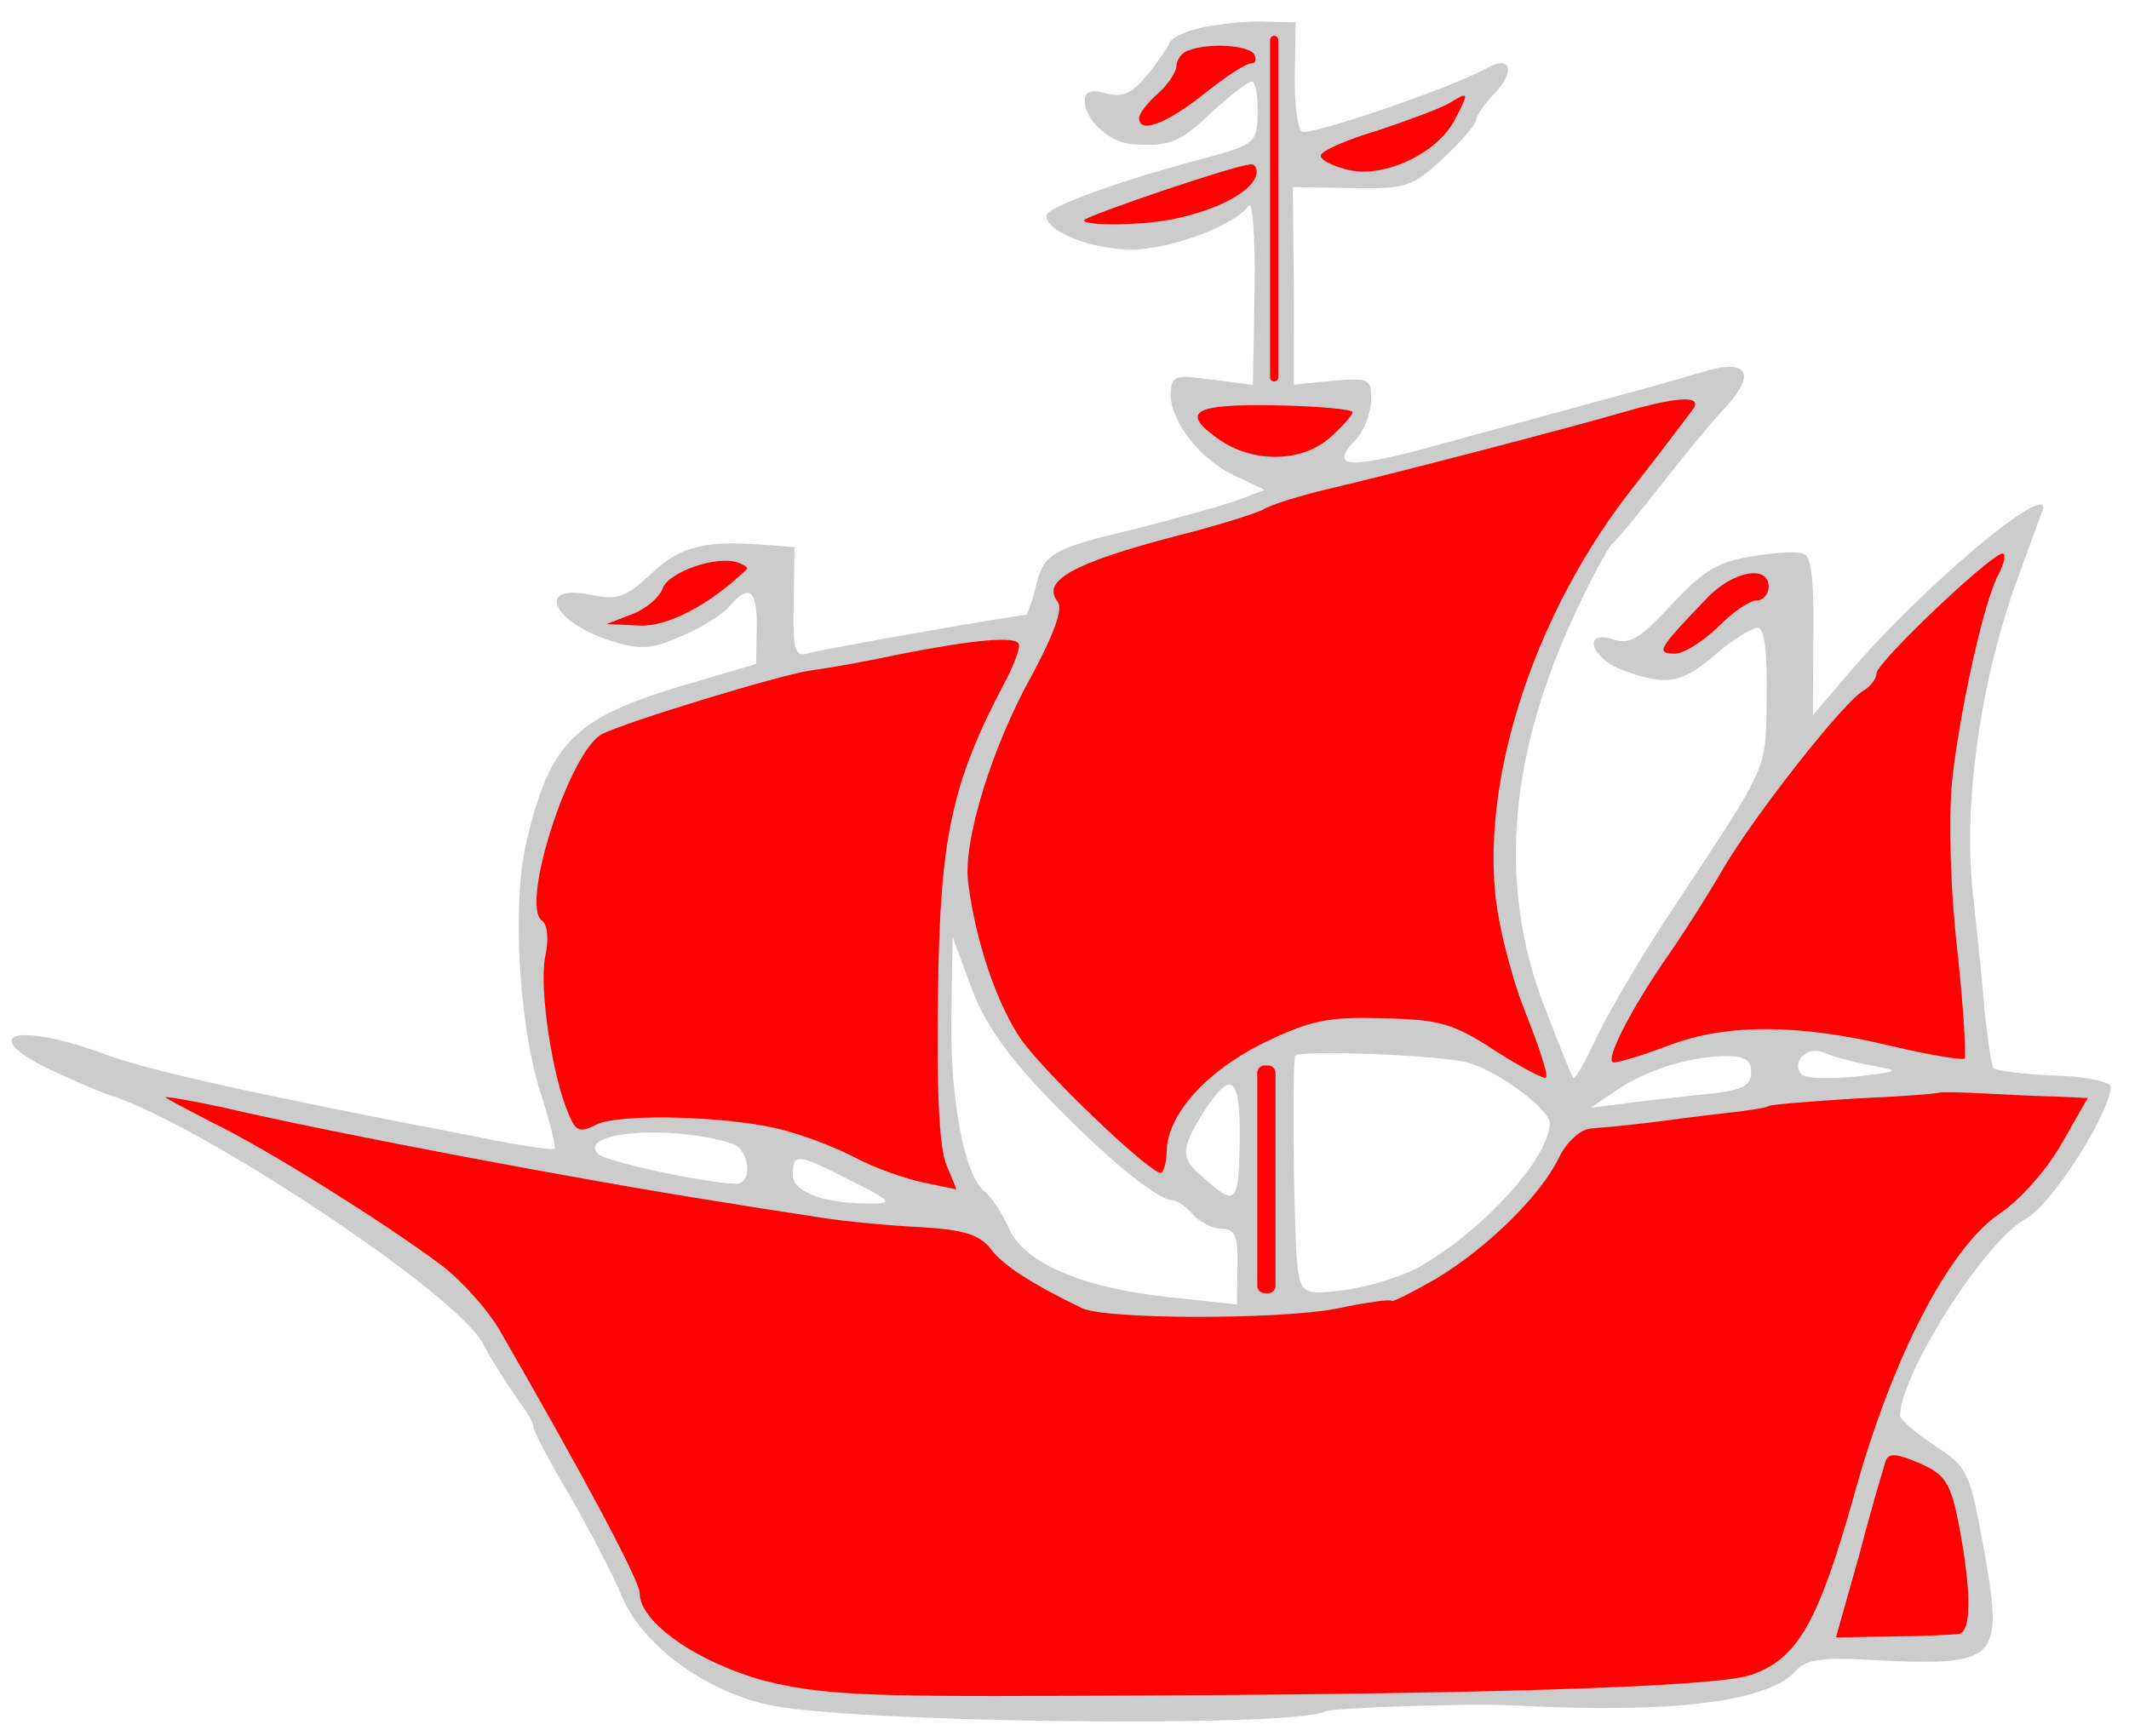
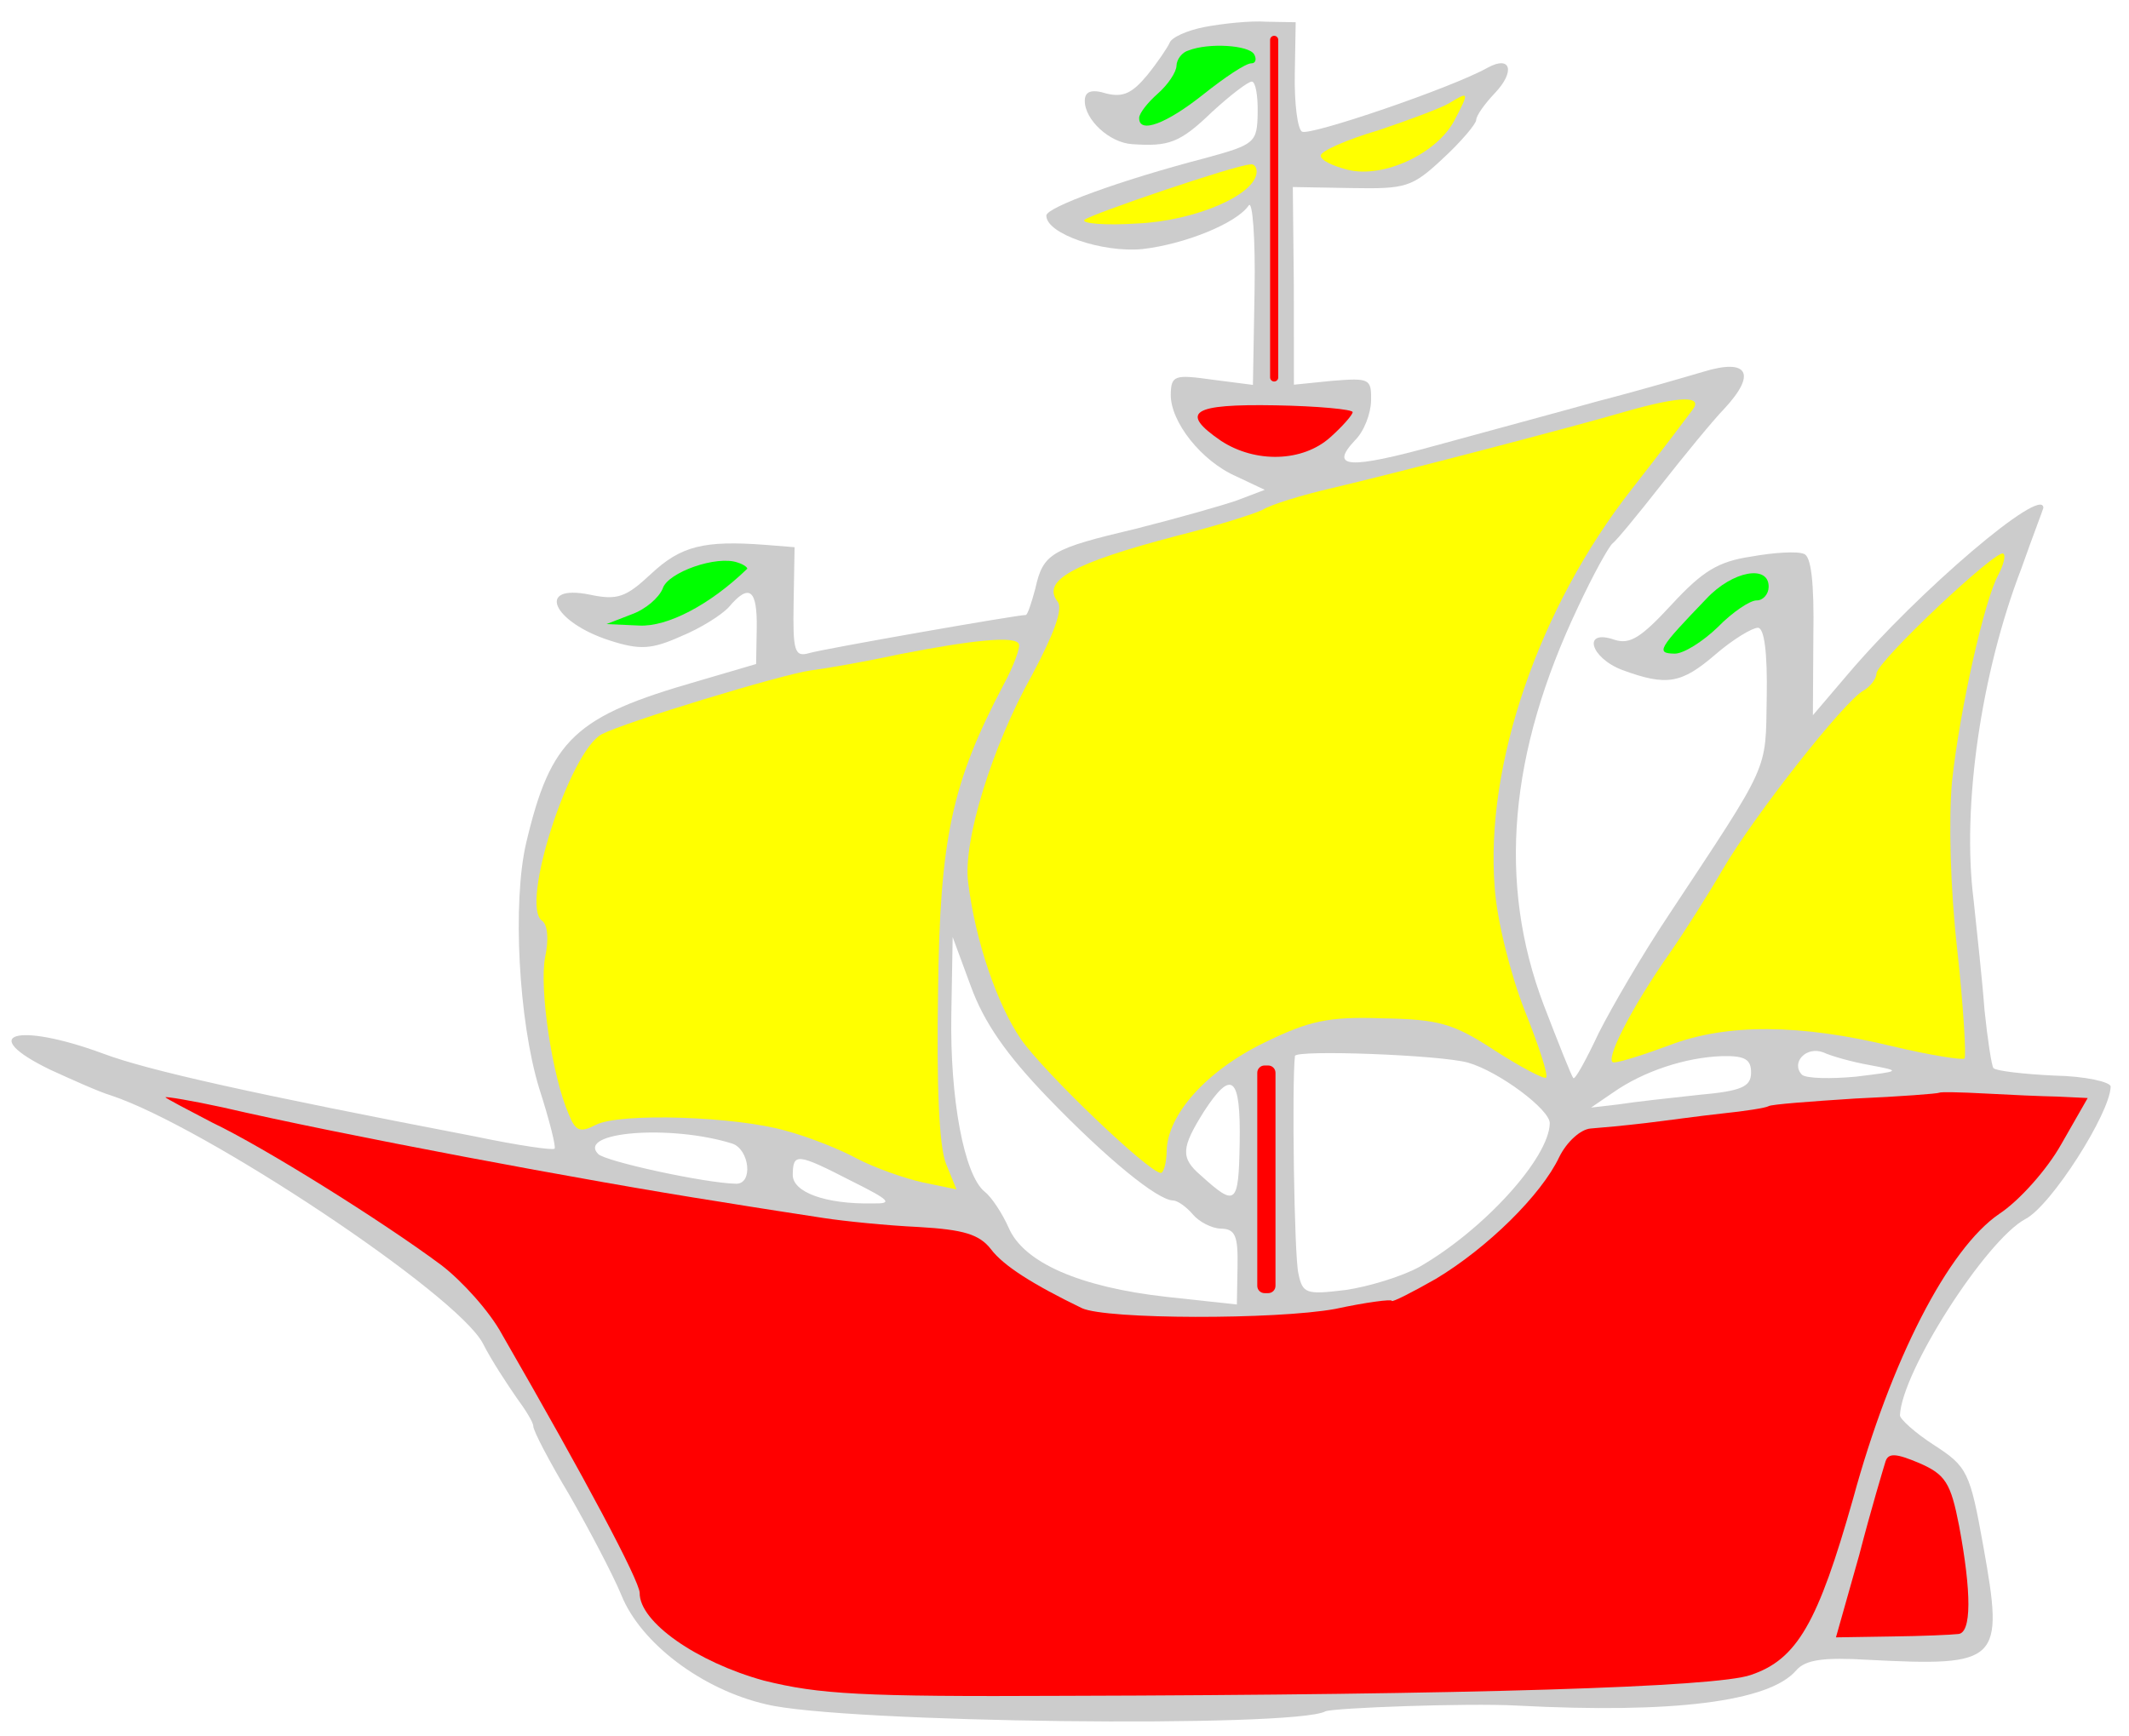
- <svg xmlns="http://www.w3.org/2000/svg" version="1.1" viewBox="36 63 292.5 238.5" width="292.5" height="238.5">
-   <defs>
+ <svg xmlns="http://www.w3.org/2000/svg" id="svg2784" height="238.5" width="292.5" viewBox="36 63 292.5 238.5" version="1.1">
+   <defs id="defs2731">
    <clipPath id="artboard_clip_path">
-       <path d="M 36 63 L 328.5 63 L 328.5 301.5 L 36 301.5 Z" />
+       <path id="path2728" d="M 36 63 L 328.5 63 L 328.5 301.5 L 36 301.5 Z" />
    </clipPath>
  </defs>
-   <g id="Caravel_with_Sails_Set_(1)" fill-opacity="1" stroke-dasharray="none" stroke="none" stroke-opacity="1" fill="#ffff00">
+   <g fill="#ffff00" stroke-opacity="1" stroke="none" stroke-dasharray="none" fill-opacity="1" id="Caravel_with_Sails_Set_(1)">
    <g id="Caravel_with_Sails_Set_(1): Layer 2">
      <g id="Group_3">
        <g id="Graphic_17">
-           <path d="M 201.486 66.713 C 199.1 67.172 196.955 68.136 196.692 68.882 C 196.43 69.503 195.017 71.606 193.61 73.334 C 191.564 75.802 190.302 76.405 188.059 75.865 C 185.943 75.203 185.06 75.563 185.038 76.814 C 184.993 79.442 188.441 82.631 191.567 82.811 C 196.568 83.148 198.078 82.674 202.534 78.371 C 205.078 76.037 207.488 74.202 207.988 74.211 C 208.489 74.22 208.831 76.103 208.79 78.48 C 208.718 82.609 208.463 82.855 201.546 84.737 C 189.853 87.787 179.776 91.491 179.756 92.617 C 179.713 95.12 187.426 97.757 192.943 97.228 C 198.711 96.578 205.896 93.699 207.566 91.225 C 208.08 90.483 208.488 95.747 208.364 102.879 L 208.137 115.892 L 202.517 115.168 C 197.398 114.453 196.895 114.569 196.85 117.197 C 196.784 120.95 201.069 126.407 205.914 128.494 L 209.762 130.313 L 205.983 131.749 C 203.968 132.465 197.679 134.233 192.147 135.638 C 180.333 138.436 179.321 139.044 178.235 143.906 C 177.7 145.899 177.171 147.517 176.921 147.513 C 175.794 147.493 149.179 152.16 147.166 152.751 C 145.153 153.342 144.918 152.461 145.034 145.83 L 145.167 138.197 L 141.168 137.877 C 132.668 137.228 129.525 138.05 125.453 141.859 C 122.018 145.053 120.883 145.534 117.018 144.715 C 109.534 143.208 111.945 148.507 119.786 151.021 C 123.894 152.345 125.522 152.248 129.559 150.441 C 132.206 149.361 135.117 147.534 136.137 146.426 C 138.949 143.095 140.06 143.991 139.966 149.371 L 139.881 154.251 L 131.829 156.614 C 114.973 161.451 111.666 164.522 108.286 178.857 C 106.393 186.959 107.235 203.244 110.076 212.556 C 111.501 216.961 112.437 220.732 112.184 220.853 C 111.93 221.099 107.061 220.388 101.2 219.16 C 71.137 213.378 56.3 210.115 50.083 207.754 C 38.269 203.417 32.733 205.073 42.91 210.007 C 45.766 211.308 49.491 213 51.234 213.531 C 64.052 217.76 98.695 240.769 102.331 247.591 C 103.54 249.99 105.736 253.282 106.956 255.056 C 108.179 256.704 109.275 258.476 109.266 258.976 C 109.255 259.602 111.435 263.77 114.232 268.45 C 116.904 273.127 120.175 279.317 121.376 282.217 C 124.015 288.771 132.414 295.176 141.265 297.208 C 151.609 299.766 213.926 300.479 218.097 298.173 C 219.232 297.693 237.642 297.013 244.394 297.381 C 265.902 298.507 279.073 296.86 282.778 292.544 C 284.055 291.064 286.564 290.733 292.566 291.088 C 310.822 292.032 311.334 291.415 308.483 275.47 C 306.658 265.3 306.296 264.543 301.717 261.584 C 299.117 259.912 297.023 257.998 297.032 257.498 C 297.262 251.494 308.842 233.423 314.274 230.514 C 317.811 228.698 325.918 215.948 325.981 212.319 C 325.992 211.694 322.502 210.882 318.248 210.808 C 313.996 210.608 310.249 210.167 309.88 209.785 C 309.634 209.531 309.072 205.891 308.644 201.754 C 308.34 197.618 307.582 190.846 307.154 186.708 C 305.502 173.788 308.2 155.437 313.707 141.139 C 315.287 136.661 316.729 132.932 316.731 132.806 C 316.788 129.553 299.509 144.271 289.797 155.741 L 285.069 161.291 L 285.134 150.403 C 285.262 143.021 284.825 139.384 283.829 139.116 C 282.959 138.725 279.702 138.919 276.563 139.49 C 272.045 140.162 269.894 141.501 265.684 146.059 C 261.475 150.616 259.956 151.591 257.84 150.928 C 253.361 149.348 254.418 153.371 258.894 155.077 C 264.987 157.311 266.996 156.97 271.697 152.922 C 274.112 150.837 276.768 149.256 277.519 149.269 C 278.394 149.284 278.836 152.671 278.729 158.802 C 278.548 169.187 279.329 167.449 265.188 188.855 C 261.718 194.051 257.46 201.361 255.645 204.959 C 253.955 208.559 252.403 211.411 252.157 211.156 C 251.911 210.901 250.113 206.364 248.078 201.072 C 241.737 184.315 243.3 166.444 252.786 146.459 C 254.867 141.99 257.064 138.023 257.571 137.656 C 258.078 137.29 261.019 133.711 264.219 129.637 C 267.419 125.563 271.256 120.873 272.913 119.15 C 277.377 114.347 276.163 112.198 269.997 114.093 C 267.984 114.683 261.568 116.574 255.659 118.098 C 249.748 119.747 239.688 122.45 233.274 124.216 C 221.326 127.511 218.576 127.338 222.147 123.521 C 223.42 122.291 224.339 119.804 224.37 118.052 C 224.422 115.05 224.174 114.92 219.035 115.331 L 213.769 115.865 L 213.757 102.222 L 213.618 88.702 L 221.751 88.844 C 229.133 88.973 230.013 88.738 234.212 84.806 C 236.756 82.473 238.802 80.005 238.81 79.505 C 238.821 78.879 239.976 77.272 241.378 75.795 C 244.183 72.84 243.597 70.577 240.438 72.274 C 235.508 75.067 215.867 81.733 214.877 81.09 C 214.258 80.703 213.819 77.191 213.889 73.187 L 214.013 66.055 L 210.009 65.986 C 207.759 65.821 203.872 66.254 201.486 66.713 Z M 180.017 213.902 L 180.017 213.902 C 188.131 222.304 195.042 227.932 197.169 227.969 C 197.795 227.98 199.03 228.877 199.889 229.894 C 200.747 230.91 202.484 231.816 203.735 231.838 C 205.737 231.873 206.095 232.881 206.023 237.01 L 205.931 242.265 L 196.312 241.221 C 184.32 239.885 176.619 236.497 174.575 231.705 C 173.732 229.813 172.27 227.534 171.282 226.766 C 168.443 224.464 166.5 213.916 166.701 202.405 L 166.886 191.77 L 169.396 198.572 C 171.188 203.485 174.239 207.918 180.017 213.902 Z M 292.866 209.363 L 292.866 209.363 C 297.232 210.19 297.232 210.19 290.96 210.957 C 287.576 211.274 284.197 211.215 283.58 210.703 C 281.982 209.048 284.151 206.708 286.513 207.625 C 287.63 208.145 290.495 208.946 292.866 209.363 Z M 237.676 209.026 L 237.676 209.026 C 241.91 210.226 248.953 215.481 248.92 217.357 C 248.837 222.112 239.904 231.969 231.054 237.071 C 228.652 238.406 223.997 239.827 220.86 240.273 C 215.466 240.929 214.968 240.796 214.391 238.032 C 213.804 235.769 213.473 211.732 213.912 208.11 C 214.052 207.237 233.815 207.957 237.676 209.026 Z M 276.576 210.456 L 276.576 210.456 C 276.543 212.333 275.281 212.936 269.389 213.459 C 265.377 213.89 260.486 214.43 258.352 214.769 L 254.59 215.204 L 257.63 213.129 C 261.811 210.198 267.602 208.297 272.611 208.134 C 275.741 208.063 276.609 208.579 276.576 210.456 Z M 206.317 220.118 L 206.317 220.118 C 206.169 228.627 205.789 228.87 200.984 224.531 C 198.147 222.103 198.297 220.729 201.387 215.777 C 205.245 209.836 206.479 210.859 206.317 220.118 Z M 136.603 220.153 L 136.603 220.153 C 138.967 220.945 139.51 225.711 137.132 225.669 C 132.878 225.595 119.163 222.602 118.179 221.584 C 115.229 218.528 128.138 217.502 136.603 220.153 Z M 153.034 225.321 L 153.034 225.321 C 158.245 227.915 158.737 228.424 155.984 228.376 C 149.348 228.511 144.872 226.806 144.914 224.428 C 144.966 221.425 145.467 221.434 153.034 225.321 Z" fill="#cccccc" />
-         </g>
-         <g id="Graphic_16">
-           <path d="M 208.304 70.462 C 208.668 71.094 208.532 71.717 207.907 71.706 C 207.156 71.693 204.243 73.645 201.324 75.972 C 196.247 80.014 192.467 81.449 192.506 79.197 C 192.517 78.572 193.67 77.09 195.068 75.863 C 196.466 74.635 197.623 72.903 197.638 72.028 C 197.653 71.152 198.421 70.164 199.302 69.929 C 202.074 68.851 207.575 69.197 208.304 70.462 Z" fill="#ff0000" />
-         </g>
-         <g id="Graphic_15">
-           <path d="M 235.805 79.578 C 233.347 84.166 226.029 87.542 221.169 86.331 C 219.05 85.793 217.437 85.014 217.448 84.389 C 217.459 83.763 220.991 82.198 225.394 80.898 C 229.674 79.471 234.084 77.795 235.096 77.187 C 237.879 75.484 237.877 75.609 235.805 79.578 Z" fill="#ff0000" />
-         </g>
-         <g id="Graphic_14">
-           <path d="M 208.648 86.613 C 208.593 89.741 200.27 93.351 192.253 93.711 C 187.742 94.008 184.493 93.701 185.003 93.209 C 185.766 92.472 205.66 85.685 207.789 85.597 C 208.292 85.481 208.659 85.988 208.648 86.613 Z" fill="#ff0000" />
-         </g>
-         <g id="Graphic_13">
-           <path d="M 268.529 119.324 C 267.888 120.189 264.172 125.13 260.204 130.193 C 247.404 146.49 240.017 168.139 241.351 184.934 C 241.647 189.445 243.52 196.862 245.437 201.777 C 247.356 206.566 248.783 210.847 248.404 211.09 C 248.149 211.336 244.924 209.653 241.335 207.337 C 235.643 203.608 233.65 203.073 225.892 202.938 C 218.512 202.684 215.874 203.263 209.688 206.284 C 201.735 210.151 196.373 216.19 196.286 221.195 C 196.257 222.821 195.858 224.191 195.483 224.185 C 193.856 224.156 179.576 210.515 176.278 205.826 C 172.983 201.013 170.006 192.325 169.019 184.297 C 168.242 178.651 172.352 165.456 177.777 155.788 C 180.754 150.208 182.066 146.727 181.333 145.713 C 179.006 142.793 183.428 140.367 197.762 136.612 C 202.916 135.326 208.202 133.666 209.464 133.062 C 210.603 132.331 214.881 131.029 218.903 130.098 C 227.826 128 251.715 121.784 259.389 119.54 C 266.81 117.416 270.066 117.348 268.529 119.324 Z" fill="#ff0000" />
+           <path id="path2739" fill="#cccccc" d="M 201.486 66.713 C 199.1 67.172 196.955 68.136 196.692 68.882 C 196.43 69.503 195.017 71.606 193.61 73.334 C 191.564 75.802 190.302 76.405 188.059 75.865 C 185.943 75.203 185.06 75.563 185.038 76.814 C 184.993 79.442 188.441 82.631 191.567 82.811 C 196.568 83.148 198.078 82.674 202.534 78.371 C 205.078 76.037 207.488 74.202 207.988 74.211 C 208.489 74.22 208.831 76.103 208.79 78.48 C 208.718 82.609 208.463 82.855 201.546 84.737 C 189.853 87.787 179.776 91.491 179.756 92.617 C 179.713 95.12 187.426 97.757 192.943 97.228 C 198.711 96.578 205.896 93.699 207.566 91.225 C 208.08 90.483 208.488 95.747 208.364 102.879 L 208.137 115.892 L 202.517 115.168 C 197.398 114.453 196.895 114.569 196.85 117.197 C 196.784 120.95 201.069 126.407 205.914 128.494 L 209.762 130.313 L 205.983 131.749 C 203.968 132.465 197.679 134.233 192.147 135.638 C 180.333 138.436 179.321 139.044 178.235 143.906 C 177.7 145.899 177.171 147.517 176.921 147.513 C 175.794 147.493 149.179 152.16 147.166 152.751 C 145.153 153.342 144.918 152.461 145.034 145.83 L 145.167 138.197 L 141.168 137.877 C 132.668 137.228 129.525 138.05 125.453 141.859 C 122.018 145.053 120.883 145.534 117.018 144.715 C 109.534 143.208 111.945 148.507 119.786 151.021 C 123.894 152.345 125.522 152.248 129.559 150.441 C 132.206 149.361 135.117 147.534 136.137 146.426 C 138.949 143.095 140.06 143.991 139.966 149.371 L 139.881 154.251 L 131.829 156.614 C 114.973 161.451 111.666 164.522 108.286 178.857 C 106.393 186.959 107.235 203.244 110.076 212.556 C 111.501 216.961 112.437 220.732 112.184 220.853 C 111.93 221.099 107.061 220.388 101.2 219.16 C 71.137 213.378 56.3 210.115 50.083 207.754 C 38.269 203.417 32.733 205.073 42.91 210.007 C 45.766 211.308 49.491 213 51.234 213.531 C 64.052 217.76 98.695 240.769 102.331 247.591 C 103.54 249.99 105.736 253.282 106.956 255.056 C 108.179 256.704 109.275 258.476 109.266 258.976 C 109.255 259.602 111.435 263.77 114.232 268.45 C 116.904 273.127 120.175 279.317 121.376 282.217 C 124.015 288.771 132.414 295.176 141.265 297.208 C 151.609 299.766 213.926 300.479 218.097 298.173 C 219.232 297.693 237.642 297.013 244.394 297.381 C 265.902 298.507 279.073 296.86 282.778 292.544 C 284.055 291.064 286.564 290.733 292.566 291.088 C 310.822 292.032 311.334 291.415 308.483 275.47 C 306.658 265.3 306.296 264.543 301.717 261.584 C 299.117 259.912 297.023 257.998 297.032 257.498 C 297.262 251.494 308.842 233.423 314.274 230.514 C 317.811 228.698 325.918 215.948 325.981 212.319 C 325.992 211.694 322.502 210.882 318.248 210.808 C 313.996 210.608 310.249 210.167 309.88 209.785 C 309.634 209.531 309.072 205.891 308.644 201.754 C 308.34 197.618 307.582 190.846 307.154 186.708 C 305.502 173.788 308.2 155.437 313.707 141.139 C 315.287 136.661 316.729 132.932 316.731 132.806 C 316.788 129.553 299.509 144.271 289.797 155.741 L 285.069 161.291 L 285.134 150.403 C 285.262 143.021 284.825 139.384 283.829 139.116 C 282.959 138.725 279.702 138.919 276.563 139.49 C 272.045 140.162 269.894 141.501 265.684 146.059 C 261.475 150.616 259.956 151.591 257.84 150.928 C 253.361 149.348 254.418 153.371 258.894 155.077 C 264.987 157.311 266.996 156.97 271.697 152.922 C 274.112 150.837 276.768 149.256 277.519 149.269 C 278.394 149.284 278.836 152.671 278.729 158.802 C 278.548 169.187 279.329 167.449 265.188 188.855 C 261.718 194.051 257.46 201.361 255.645 204.959 C 253.955 208.559 252.403 211.411 252.157 211.156 C 251.911 210.901 250.113 206.364 248.078 201.072 C 241.737 184.315 243.3 166.444 252.786 146.459 C 254.867 141.99 257.064 138.023 257.571 137.656 C 258.078 137.29 261.019 133.711 264.219 129.637 C 267.419 125.563 271.256 120.873 272.913 119.15 C 277.377 114.347 276.163 112.198 269.997 114.093 C 267.984 114.683 261.568 116.574 255.659 118.098 C 249.748 119.747 239.688 122.45 233.274 124.216 C 221.326 127.511 218.576 127.338 222.147 123.521 C 223.42 122.291 224.339 119.804 224.37 118.052 C 224.422 115.05 224.174 114.92 219.035 115.331 L 213.769 115.865 L 213.757 102.222 L 213.618 88.702 L 221.751 88.844 C 229.133 88.973 230.013 88.738 234.212 84.806 C 236.756 82.473 238.802 80.005 238.81 79.505 C 238.821 78.879 239.976 77.272 241.378 75.795 C 244.183 72.84 243.597 70.577 240.438 72.274 C 235.508 75.067 215.867 81.733 214.877 81.09 C 214.258 80.703 213.819 77.191 213.889 73.187 L 214.013 66.055 L 210.009 65.986 C 207.759 65.821 203.872 66.254 201.486 66.713 Z M 180.017 213.902 L 180.017 213.902 C 188.131 222.304 195.042 227.932 197.169 227.969 C 197.795 227.98 199.03 228.877 199.889 229.894 C 200.747 230.91 202.484 231.816 203.735 231.838 C 205.737 231.873 206.095 232.881 206.023 237.01 L 205.931 242.265 L 196.312 241.221 C 184.32 239.885 176.619 236.497 174.575 231.705 C 173.732 229.813 172.27 227.534 171.282 226.766 C 168.443 224.464 166.5 213.916 166.701 202.405 L 166.886 191.77 L 169.396 198.572 C 171.188 203.485 174.239 207.918 180.017 213.902 Z M 292.866 209.363 L 292.866 209.363 C 297.232 210.19 297.232 210.19 290.96 210.957 C 287.576 211.274 284.197 211.215 283.58 210.703 C 281.982 209.048 284.151 206.708 286.513 207.625 C 287.63 208.145 290.495 208.946 292.866 209.363 Z M 237.676 209.026 L 237.676 209.026 C 241.91 210.226 248.953 215.481 248.92 217.357 C 248.837 222.112 239.904 231.969 231.054 237.071 C 228.652 238.406 223.997 239.827 220.86 240.273 C 215.466 240.929 214.968 240.796 214.391 238.032 C 213.804 235.769 213.473 211.732 213.912 208.11 C 214.052 207.237 233.815 207.957 237.676 209.026 Z M 276.576 210.456 L 276.576 210.456 C 276.543 212.333 275.281 212.936 269.389 213.459 C 265.377 213.89 260.486 214.43 258.352 214.769 L 254.59 215.204 L 257.63 213.129 C 261.811 210.198 267.602 208.297 272.611 208.134 C 275.741 208.063 276.609 208.579 276.576 210.456 Z M 206.317 220.118 L 206.317 220.118 C 206.169 228.627 205.789 228.87 200.984 224.531 C 198.147 222.103 198.297 220.729 201.387 215.777 C 205.245 209.836 206.479 210.859 206.317 220.118 Z M 136.603 220.153 L 136.603 220.153 C 138.967 220.945 139.51 225.711 137.132 225.669 C 132.878 225.595 119.163 222.602 118.179 221.584 C 115.229 218.528 128.138 217.502 136.603 220.153 Z M 153.034 225.321 L 153.034 225.321 C 158.245 227.915 158.737 228.424 155.984 228.376 C 149.348 228.511 144.872 226.806 144.914 224.428 C 144.966 221.425 145.467 221.434 153.034 225.321 Z" />
        </g>
        <g id="Graphic_12">
-           <path d="M 221.839 119.635 C 221.832 120.011 220.428 121.613 218.775 123.086 C 214.96 126.524 208.449 126.661 203.747 123.575 C 197.934 119.594 199.831 118.5 211.217 118.699 C 217.097 118.802 221.846 119.26 221.839 119.635 Z" fill="#ff0000" />
+           <path id="path2754" fill="#ff0000" d="M 221.839 119.635 C 221.832 120.011 220.428 121.613 218.775 123.086 C 214.96 126.524 208.449 126.661 203.747 123.575 C 197.934 119.594 199.831 118.5 211.217 118.699 C 217.097 118.802 221.846 119.26 221.839 119.635 Z" />
        </g>
-         <g id="Graphic_11">
-           <path d="M 310.563 141.961 C 308.625 145.431 305.231 160.642 304.185 170.386 C 303.72 175.509 303.929 185.025 304.907 193.553 C 305.77 201.453 306.153 208.218 305.898 208.464 C 305.643 208.71 301.15 208.006 296.04 206.79 C 283.327 203.69 273.19 203.638 265.378 206.631 C 261.851 207.946 258.453 209.013 257.702 209 C 256.326 208.976 260.085 201.532 265.476 193.866 C 267.53 190.898 270.748 185.823 272.684 182.477 C 276.941 175.167 289.358 159.363 292.012 157.908 C 292.896 157.422 293.792 156.312 293.805 155.561 C 293.833 153.934 310.504 138.205 311.239 139.094 C 311.61 139.351 311.211 140.72 310.563 141.961 Z" fill="#ff0000" />
+         <g id="pennants">
+           <g id="Graphic_16" style="fill:#00ff00">
+             <path d="M 208.304 70.462 C 208.668 71.094 208.532 71.717 207.907 71.706 C 207.156 71.693 204.243 73.645 201.324 75.972 C 196.247 80.014 192.467 81.449 192.506 79.197 C 192.517 78.572 193.67 77.09 195.068 75.863 C 196.466 74.635 197.623 72.903 197.638 72.028 C 197.653 71.152 198.421 70.164 199.302 69.929 C 202.074 68.851 207.575 69.197 208.304 70.462 Z" fill="#ff0000" id="path2742" style="fill:#00ff00" />
+           </g>
+           <g id="Graphic_10" style="fill:#00ff00">
+             <path d="M 138.606 141.212 C 133.514 146.13 127.704 149.157 123.827 148.964 L 119.325 148.761 L 122.727 147.443 C 124.743 146.727 126.523 145.131 127.045 143.889 C 127.71 141.648 134.51 139.263 137.37 140.314 C 138.242 140.58 138.859 141.091 138.606 141.212 Z" fill="#ff0000" id="path2760" style="fill:#00ff00" />
+           </g>
+           <g id="Graphic_9" style="fill:#00ff00">
+             <path d="M 278.993 143.662 C 278.976 144.663 278.21 145.526 277.334 145.511 C 276.458 145.496 274.052 147.081 272.013 149.173 C 269.976 151.14 267.318 152.846 266.067 152.824 C 263.439 152.778 263.826 152.159 270.454 145.266 C 274.026 141.448 279.048 140.534 278.993 143.662 Z" fill="#ff0000" id="path2763" style="fill:#00ff00" />
+           </g>
        </g>
-         <g id="Graphic_10">
-           <path d="M 138.606 141.212 C 133.514 146.13 127.704 149.157 123.827 148.964 L 119.325 148.761 L 122.727 147.443 C 124.743 146.727 126.523 145.131 127.045 143.889 C 127.71 141.648 134.51 139.263 137.37 140.314 C 138.242 140.58 138.859 141.091 138.606 141.212 Z" fill="#ff0000" />
-         </g>
-         <g id="Graphic_9">
-           <path d="M 278.993 143.662 C 278.976 144.663 278.21 145.526 277.334 145.511 C 276.458 145.496 274.052 147.081 272.013 149.173 C 269.976 151.14 267.318 152.846 266.067 152.824 C 263.439 152.778 263.826 152.159 270.454 145.266 C 274.026 141.448 279.048 140.534 278.993 143.662 Z" fill="#ff0000" />
-         </g>
-         <g id="Graphic_8">
-           <path d="M 173.875 157.097 C 166.755 170.615 165.12 178.222 164.878 199.244 C 164.656 212.007 165.008 220.524 165.967 222.918 L 167.407 226.448 L 162.793 225.491 C 160.299 224.947 156.194 223.499 153.714 222.204 C 151.358 220.911 147.007 219.208 144.018 218.405 C 137.169 216.408 121.157 215.878 117.874 217.573 C 115.727 218.662 115.104 218.526 114.144 216.131 C 111.856 210.96 110.066 198.788 110.891 194.547 C 111.435 192.053 111.22 190.047 110.478 189.533 C 107.385 187.477 114.265 166.195 118.686 163.894 C 121.969 162.199 143.36 155.688 147.375 155.133 C 149.131 154.913 154.529 154.006 159.303 152.963 C 169.853 150.894 175.494 150.367 175.975 151.502 C 176.219 151.881 175.297 154.494 173.875 157.097 Z" fill="#ff0000" />
+         <g id="sails">
+           <g id="Graphic_15" style="fill:#ffff00">
+             <path d="M 235.805 79.578 C 233.347 84.166 226.029 87.542 221.169 86.331 C 219.05 85.793 217.437 85.014 217.448 84.389 C 217.459 83.763 220.991 82.198 225.394 80.898 C 229.674 79.471 234.084 77.795 235.096 77.187 C 237.879 75.484 237.877 75.609 235.805 79.578 Z" fill="#ff0000" id="path2745" style="fill:#ffff00" />
+           </g>
+           <g id="Graphic_14" style="fill:#ffff00">
+             <path d="M 208.648 86.613 C 208.593 89.741 200.27 93.351 192.253 93.711 C 187.742 94.008 184.493 93.701 185.003 93.209 C 185.766 92.472 205.66 85.685 207.789 85.597 C 208.292 85.481 208.659 85.988 208.648 86.613 Z" fill="#ff0000" id="path2748" style="fill:#ffff00" />
+           </g>
+           <g id="Graphic_13" style="fill:#ffff00">
+             <path d="m 268.529,119.324 c -0.641,0.865 -4.357,5.806 -8.325,10.869 -12.8,16.298 -20.187,37.947 -18.853,54.741 0.297,4.511 2.17,11.928 4.087,16.843 1.919,4.79 3.346,9.07 2.966,9.314 -0.255,0.246 -3.479,-1.438 -7.069,-3.753 -5.692,-3.729 -7.685,-4.264 -15.443,-4.4 -7.38,-0.254 -10.018,0.326 -16.204,3.347 -7.953,3.866 -13.315,9.906 -13.402,14.91 -0.028,1.627 -0.428,2.996 -0.803,2.99 -1.627,-0.028 -15.907,-13.67 -19.205,-18.358 -3.295,-4.814 -6.273,-13.502 -7.259,-21.529 -0.778,-5.646 3.333,-18.841 8.758,-28.509 2.976,-5.58 4.288,-9.062 3.555,-10.076 -2.327,-2.919 2.096,-5.345 16.43,-9.1 5.154,-1.287 10.44,-2.947 11.702,-3.551 1.139,-0.731 5.417,-2.033 9.439,-2.964 8.923,-2.097 32.812,-8.314 40.486,-10.558 7.422,-2.123 10.677,-2.192 9.14,-0.216 z" fill="#ff0000" id="path2751" style="fill:#ffff00" />
+           </g>
+           <g id="Graphic_11" style="fill:#ffff00">
+             <path d="m 310.563,141.961 c -1.938,3.471 -5.332,18.681 -6.379,28.425 -0.465,5.123 -0.256,14.639 0.722,23.167 0.863,7.9 1.246,14.665 0.991,14.911 -0.255,0.246 -4.748,-0.458 -9.858,-1.674 -12.712,-3.101 -22.849,-3.152 -30.661,-0.16 -3.527,1.315 -6.925,2.382 -7.676,2.369 -1.376,-0.024 2.383,-7.468 7.774,-15.134 2.054,-2.968 5.272,-8.043 7.208,-11.389 4.258,-7.31 16.674,-23.114 19.328,-24.569 0.885,-0.485 1.78,-1.596 1.793,-2.347 0.028,-1.627 16.699,-17.356 17.434,-16.467 0.371,0.257 -0.028,1.627 -0.676,2.867 z" fill="#ff0000" id="path2757" style="fill:#ffff00" />
+           </g>
+           <g id="Graphic_8" style="fill:#ffff00">
+             <path d="m 173.875,157.097 c -7.12,13.518 -8.754,21.124 -8.996,42.147 -0.223,12.762 0.129,21.279 1.089,23.674 l 1.44,3.53 -4.614,-0.957 c -2.494,-0.544 -6.599,-1.993 -9.079,-3.287 -2.355,-1.293 -6.706,-2.996 -9.696,-3.799 -6.849,-1.997 -22.86,-2.527 -26.144,-0.832 -2.147,1.089 -2.77,0.953 -3.73,-1.442 -2.288,-5.171 -4.078,-17.343 -3.253,-21.584 0.544,-2.494 0.329,-4.5 -0.413,-5.014 -3.093,-2.057 3.787,-23.339 8.207,-25.64 3.284,-1.695 24.675,-8.205 28.689,-8.761 1.756,-0.22 7.154,-1.127 11.928,-2.17 10.55,-2.069 16.191,-2.596 16.672,-1.461 0.244,0.38 -0.678,2.992 -2.1,5.596 z" fill="#ff0000" id="path2766" style="fill:#ffff00" />
+           </g>
        </g>
        <g id="Graphic_7">
-           <path d="M 209.735 209.421 L 210.237 209.421 C 210.79 209.421 211.237 209.869 211.237 210.421 L 211.237 239.706 C 211.237 240.258 210.79 240.706 210.237 240.706 L 209.735 240.706 C 209.182 240.706 208.735 240.258 208.735 239.706 L 208.735 210.421 C 208.735 209.869 209.182 209.421 209.735 209.421 Z" fill="#ff0000" />
+           <path id="path2769" fill="#ff0000" d="M 209.735 209.421 L 210.237 209.421 C 210.79 209.421 211.237 209.869 211.237 210.421 L 211.237 239.706 C 211.237 240.258 210.79 240.706 210.237 240.706 L 209.735 240.706 C 209.182 240.706 208.735 240.258 208.735 239.706 L 208.735 210.421 C 208.735 209.869 209.182 209.421 209.735 209.421 Z" />
        </g>
        <g id="Graphic_6">
-           <path d="M 318.698 213.694 L 322.825 213.891 L 319.21 220.211 C 317.272 223.682 313.442 227.996 310.657 229.825 C 303.69 234.584 295.789 249.841 290.573 269.025 C 285.771 285.963 282.929 291.045 276.509 293.185 C 271.723 294.854 238.287 295.898 182.088 296.043 C 154.175 296.182 148.549 295.833 140.947 293.948 C 131.729 291.409 123.815 285.889 123.885 281.885 C 123.791 280.131 116.642 266.615 104.98 246.385 C 103.283 243.227 99.476 239.03 96.635 236.853 C 88.357 230.7 72.262 220.657 65.186 217.279 C 61.714 215.467 58.737 213.913 58.739 213.788 C 58.741 213.662 62.236 214.224 66.6 215.176 C 82.306 218.83 116.737 225.313 134.836 228.132 C 139.953 228.973 146.444 229.962 149.19 230.386 C 151.937 230.809 157.809 231.412 162.186 231.614 C 168.437 231.973 170.554 232.636 172.145 234.666 C 173.858 236.949 177.943 239.523 184.645 242.769 C 187.997 244.33 211.276 244.361 219.438 242.876 C 223.709 241.949 227.221 241.51 227.217 241.76 C 227.213 242.011 229.864 240.68 233.277 238.737 C 240.361 234.48 247.747 227.225 250.216 222.011 C 251.254 219.901 253.161 218.182 254.54 218.081 C 255.918 217.98 259.303 217.664 262.062 217.337 C 264.822 217.009 269.589 216.341 272.599 216.019 C 275.733 215.698 278.62 215.248 279 215.004 C 279.379 214.76 284.768 214.354 290.908 213.96 C 297.046 213.692 302.309 213.283 302.437 213.16 C 302.564 213.037 305.317 213.085 308.693 213.269 C 311.944 213.451 316.571 213.657 318.698 213.694 Z" fill="#ff0000" />
+           <path id="path2772" fill="#ff0000" d="M 318.698 213.694 L 322.825 213.891 L 319.21 220.211 C 317.272 223.682 313.442 227.996 310.657 229.825 C 303.69 234.584 295.789 249.841 290.573 269.025 C 285.771 285.963 282.929 291.045 276.509 293.185 C 271.723 294.854 238.287 295.898 182.088 296.043 C 154.175 296.182 148.549 295.833 140.947 293.948 C 131.729 291.409 123.815 285.889 123.885 281.885 C 123.791 280.131 116.642 266.615 104.98 246.385 C 103.283 243.227 99.476 239.03 96.635 236.853 C 88.357 230.7 72.262 220.657 65.186 217.279 C 61.714 215.467 58.737 213.913 58.739 213.788 C 58.741 213.662 62.236 214.224 66.6 215.176 C 82.306 218.83 116.737 225.313 134.836 228.132 C 139.953 228.973 146.444 229.962 149.19 230.386 C 151.937 230.809 157.809 231.412 162.186 231.614 C 168.437 231.973 170.554 232.636 172.145 234.666 C 173.858 236.949 177.943 239.523 184.645 242.769 C 187.997 244.33 211.276 244.361 219.438 242.876 C 223.709 241.949 227.221 241.51 227.217 241.76 C 227.213 242.011 229.864 240.68 233.277 238.737 C 240.361 234.48 247.747 227.225 250.216 222.011 C 251.254 219.901 253.161 218.182 254.54 218.081 C 255.918 217.98 259.303 217.664 262.062 217.337 C 264.822 217.009 269.589 216.341 272.599 216.019 C 275.733 215.698 278.62 215.248 279 215.004 C 279.379 214.76 284.768 214.354 290.908 213.96 C 297.046 213.692 302.309 213.283 302.437 213.16 C 302.564 213.037 305.317 213.085 308.693 213.269 C 311.944 213.451 316.571 213.657 318.698 213.694 Z" />
        </g>
        <g id="Graphic_5">
-           <path d="M 305.153 272.659 C 306.87 281.825 306.897 287.458 305.018 287.55 C 304.14 287.66 300.007 287.838 295.75 287.889 L 288.239 288.008 L 291.44 276.675 C 293.051 270.445 294.778 264.717 295.044 263.846 C 295.441 262.601 296.565 262.746 299.671 264.052 C 303.273 265.617 304.004 266.756 305.153 272.659 Z" fill="#ff0000" />
+           <path id="path2775" fill="#ff0000" d="M 305.153 272.659 C 306.87 281.825 306.897 287.458 305.018 287.55 C 304.14 287.66 300.007 287.838 295.75 287.889 L 288.239 288.008 L 291.44 276.675 C 293.051 270.445 294.778 264.717 295.044 263.846 C 295.441 262.601 296.565 262.746 299.671 264.052 C 303.273 265.617 304.004 266.756 305.153 272.659 Z" />
        </g>
        <g id="Graphic_4">
-           <path d="M 211.056 67.919 L 211.056 67.919 C 211.365 67.919 211.616 68.169 211.616 68.478 L 211.616 114.867 C 211.616 115.176 211.365 115.427 211.056 115.427 L 211.056 115.427 C 210.747 115.427 210.497 115.176 210.497 114.867 L 210.497 68.478 C 210.497 68.169 210.747 67.919 211.056 67.919 Z" fill="#ff0000" />
+           <path id="path2778" fill="#ff0000" d="M 211.056 67.919 L 211.056 67.919 C 211.365 67.919 211.616 68.169 211.616 68.478 L 211.616 114.867 C 211.616 115.176 211.365 115.427 211.056 115.427 L 211.056 115.427 C 210.747 115.427 210.497 115.176 210.497 114.867 L 210.497 68.478 C 210.497 68.169 210.747 67.919 211.056 67.919 Z" />
        </g>
      </g>
    </g>
  </g>
</svg>
